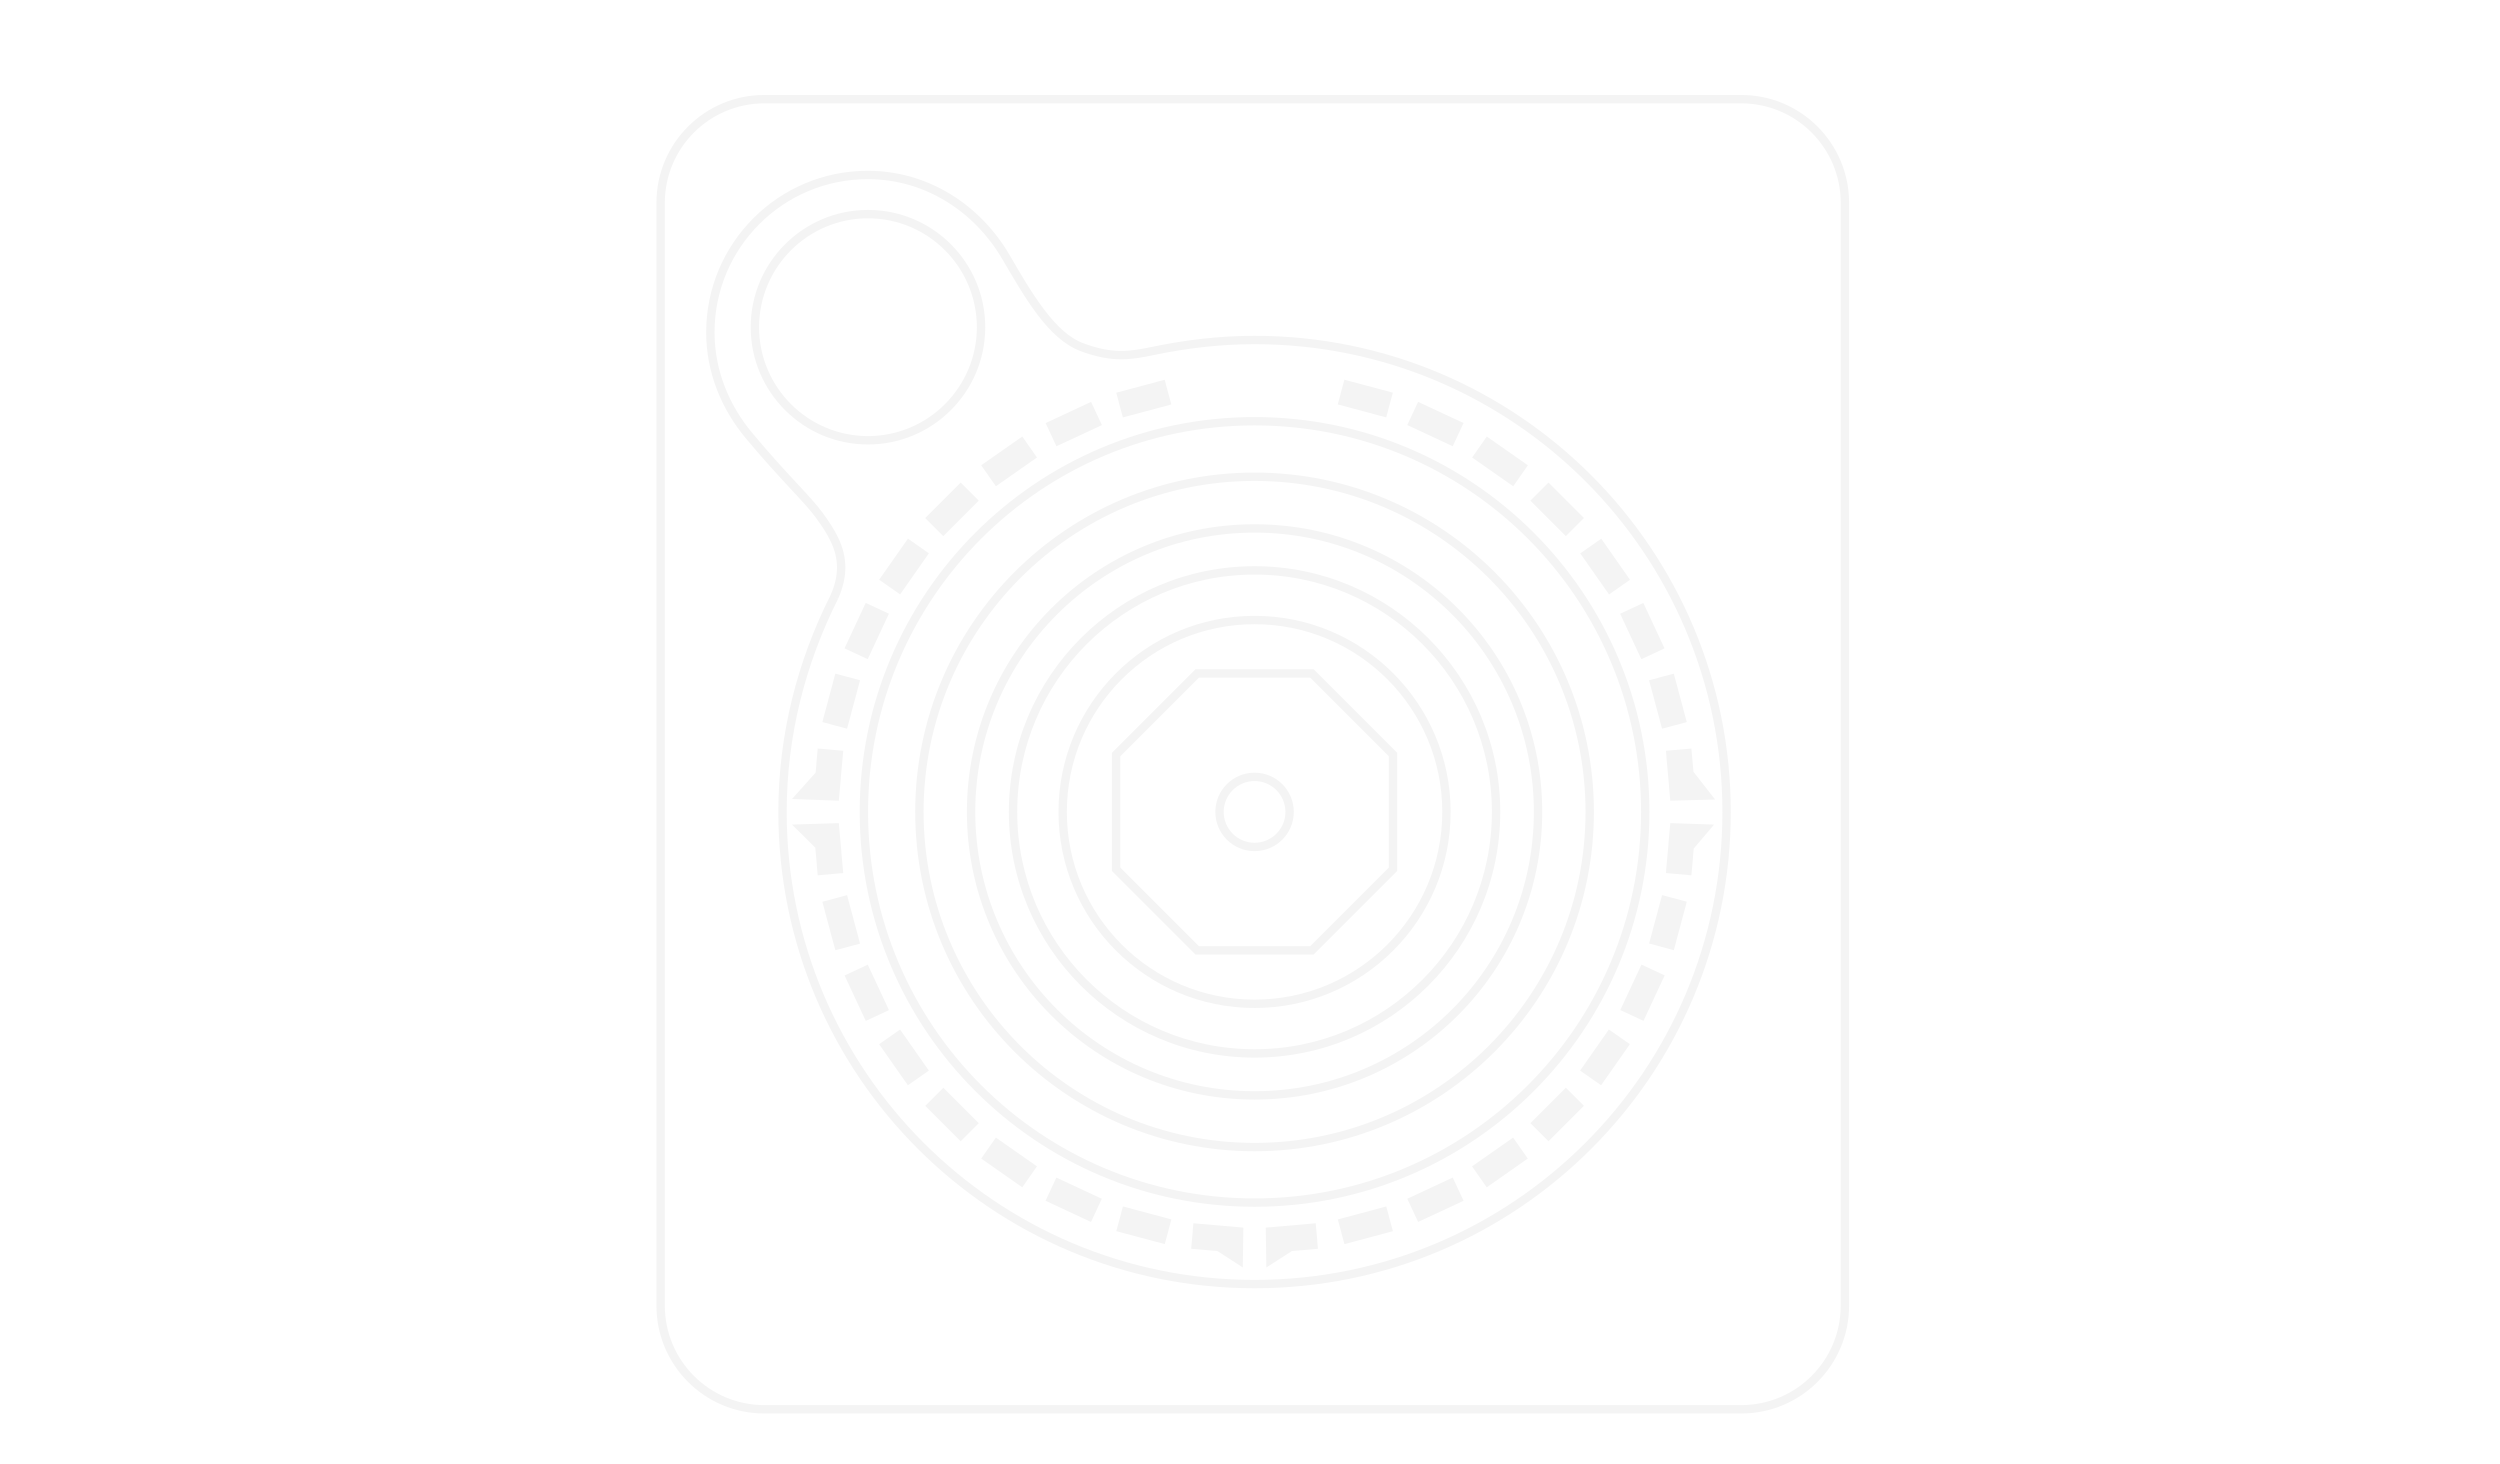
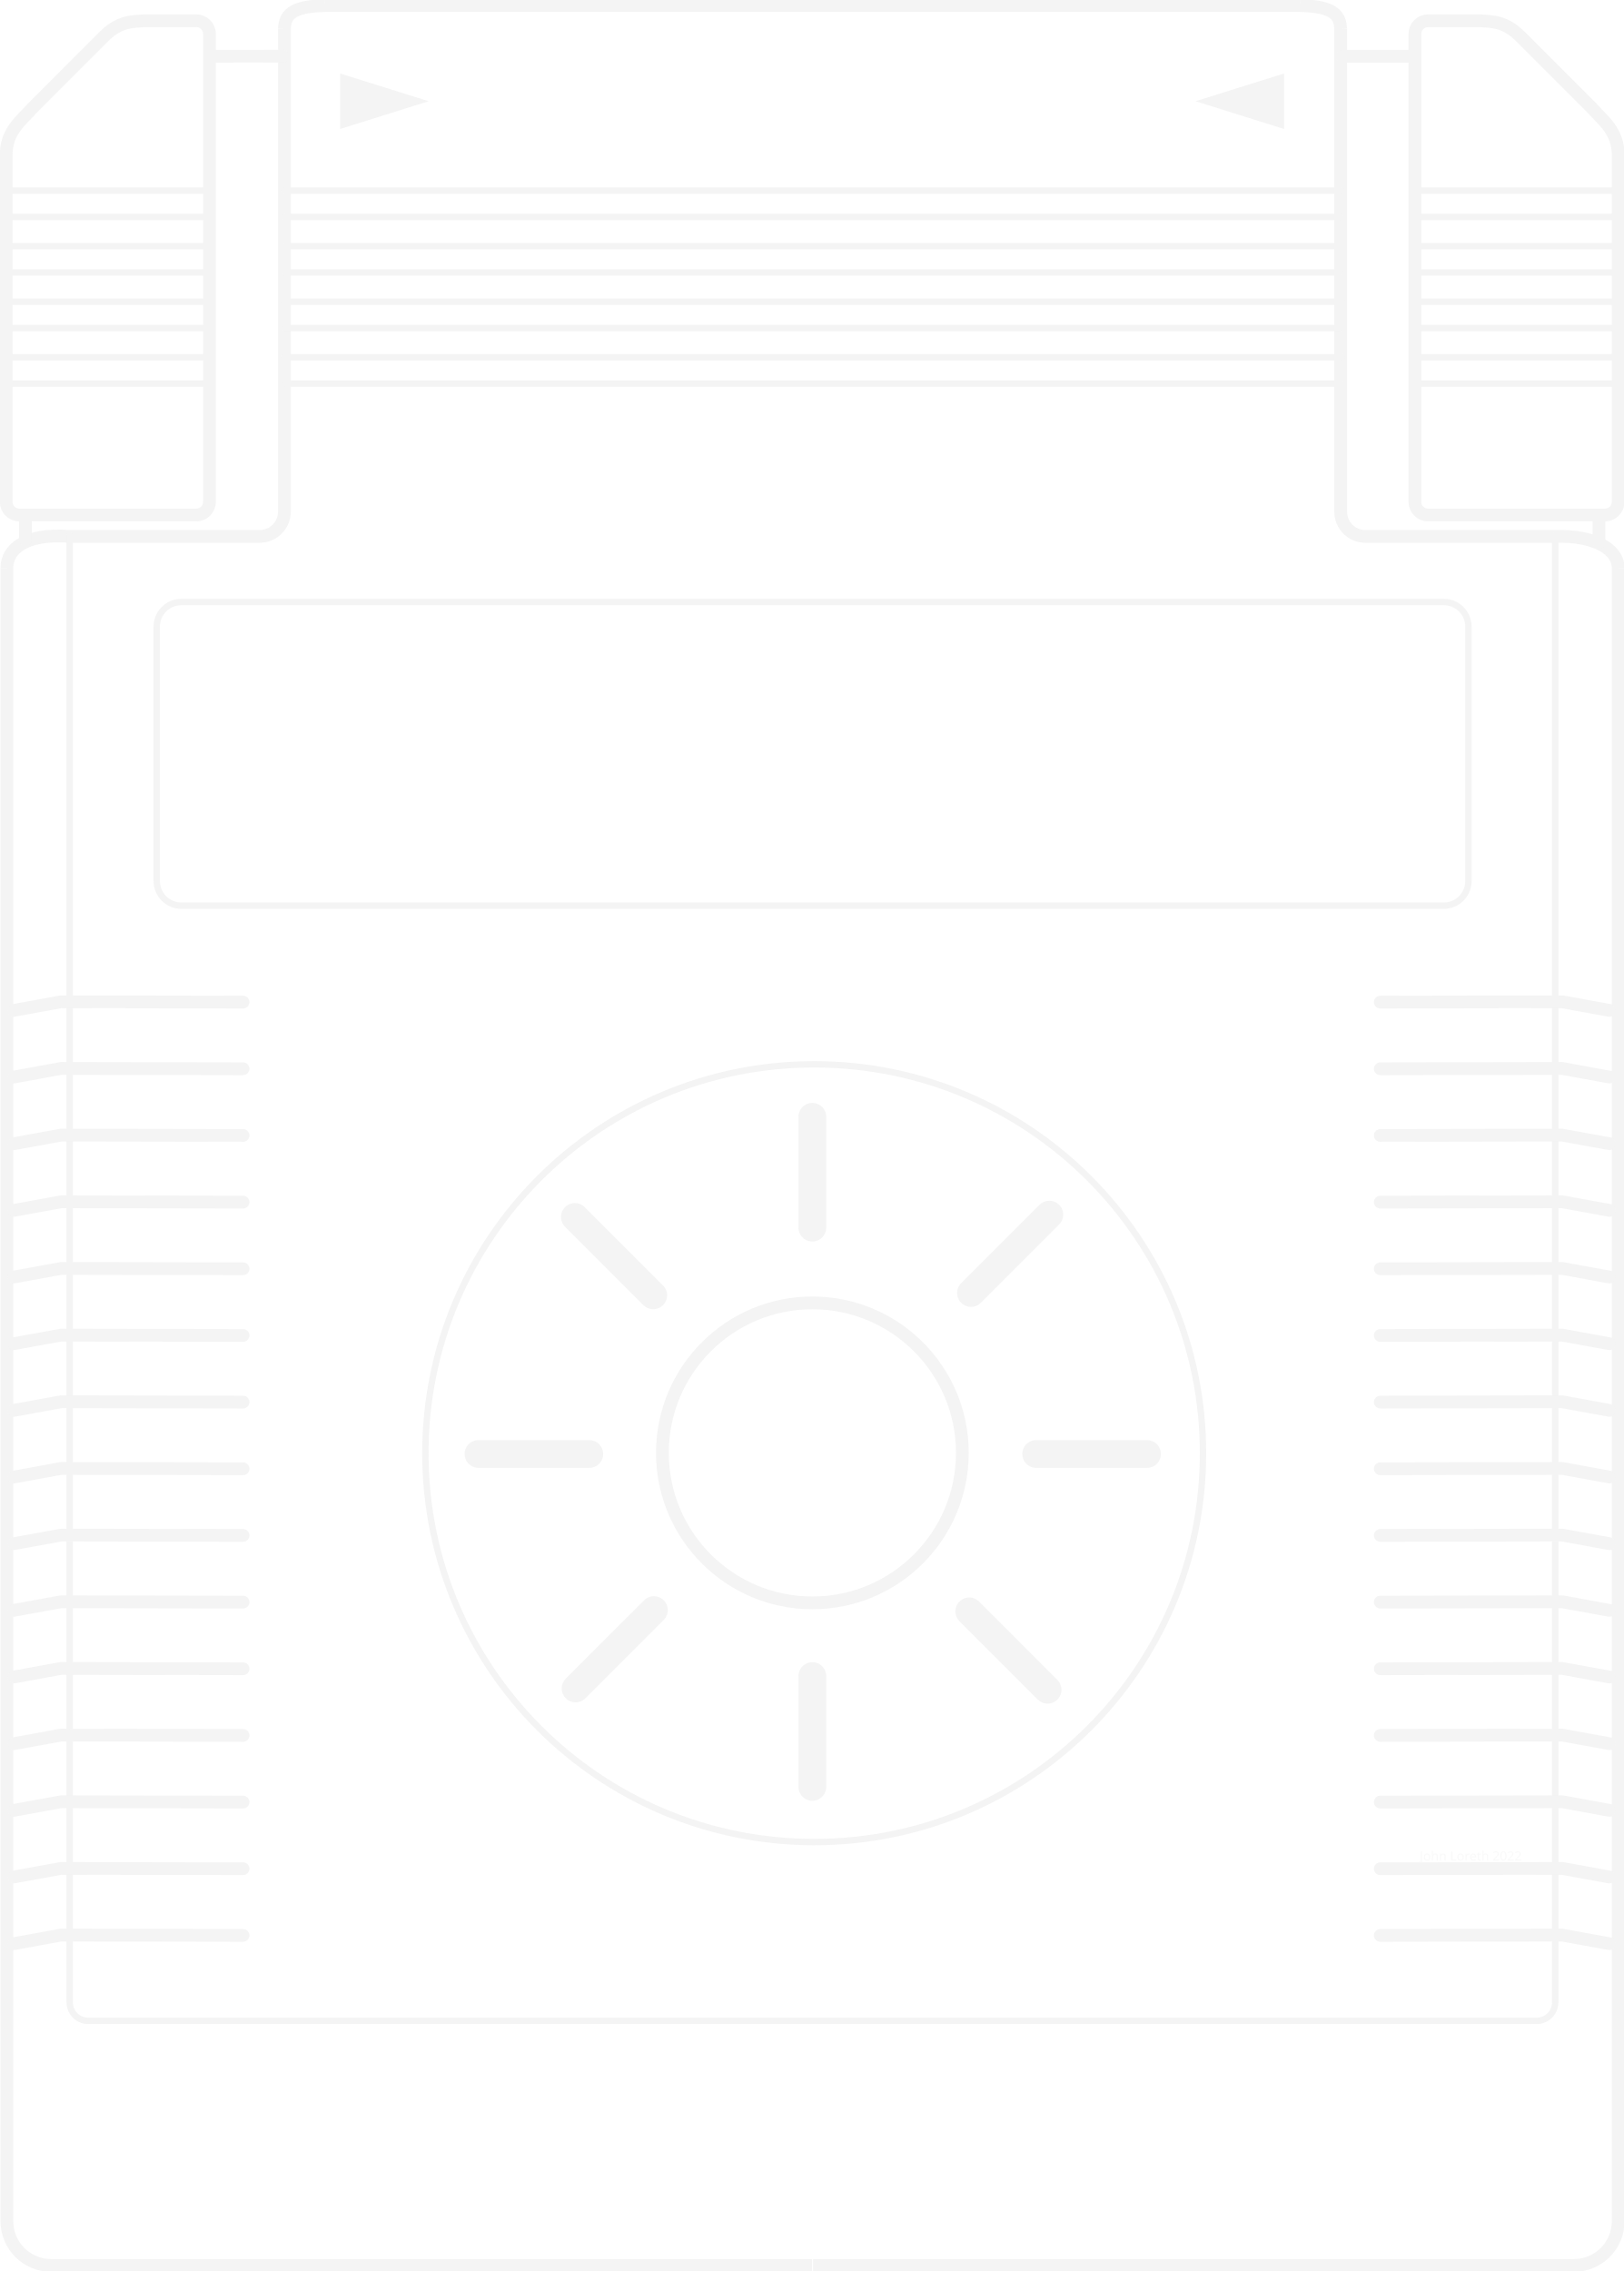
- <svg xmlns="http://www.w3.org/2000/svg" version="1.2" baseProfile="tiny" id="Layer_3" x="0px" y="0px" width="598.189px" height="350.26px" viewBox="0 0 598.189 350.26" xml:space="preserve">
-   <path fill="#F4F4F4" d="M182.867,338.215c-14.245-0.002-25.792-11.549-25.794-25.794l0,0V48.52  c0.002-14.245,11.549-25.792,25.794-25.794l0,0h233.782c14.245,0.002,25.792,11.549,25.792,25.794l0,0v263.901  c0,14.245-11.547,25.792-25.792,25.794l0,0H182.867L182.867,338.215z M159.074,48.52v263.901  c0.023,13.141,10.653,23.769,23.793,23.792l0,0h233.782c13.141-0.023,23.769-10.651,23.792-23.792l0,0V48.52  c-0.023-13.14-10.651-23.769-23.792-23.792l0,0H182.867C169.727,24.751,159.097,35.379,159.074,48.52L159.074,48.52z" />
-   <path fill="#F4F4F4" d="M186.237,194.302c-0.002-18.663,4.614-36.214,12.452-51.807l0,0c1.128-2.507,1.585-4.7,1.585-6.701l0,0  c0.006-4.4-2.233-8.056-5.031-11.888l0,0c-2.818-3.89-8.196-8.733-16.787-19.029l0,0c-5.747-6.888-9.485-15.64-9.485-25.361l0,0  c0.002-21.345,17.305-38.648,38.65-38.65l0,0c14.664,0.002,27.068,8.356,33.937,20.142l0,0c5.403,9.333,10.979,18.705,17.652,21.122  l0,0c3.67,1.366,6.47,1.841,9.08,1.841l0,0c2.415,0,4.694-0.412,7.348-0.967l0,0c7.914-1.655,16.112-2.651,24.546-2.651l0,0  c62.933,0.002,113.949,51.019,113.949,113.949l0,0c0,62.933-51.017,113.949-113.949,113.949l0,0  C237.253,308.251,186.237,257.234,186.237,194.302L186.237,194.302z M200.494,143.356c-7.722,15.35-12.257,32.598-12.257,50.945l0,0  c0,30.918,12.529,58.898,32.788,79.16l0,0c20.263,20.261,48.244,32.788,79.16,32.788l0,0c30.918,0,58.898-12.527,79.16-32.788l0,0  c20.261-20.262,32.788-48.244,32.788-79.16l0,0c0-30.916-12.527-58.896-32.788-79.16l0,0c-20.262-20.259-48.244-32.788-79.16-32.788  l0,0c-8.277,0-16.335,0.976-24.136,2.607l0,0c-2.677,0.56-5.11,1.011-7.757,1.011l0,0c-2.862,0-5.942-0.537-9.778-1.968l0,0  c-7.771-2.969-13.216-12.696-18.682-21.989l0,0c-6.566-11.246-18.331-19.15-32.209-19.147l0,0c-10.125,0-19.279,4.099-25.915,10.734  l0,0c-6.635,6.635-10.734,15.79-10.734,25.914l0,0c0,9.201,3.529,17.495,9.019,24.081l0,0c8.535,10.235,13.81,14.944,16.868,19.133  l0,0c2.825,3.879,5.409,7.941,5.413,13.064l0,0c0.002,2.311-0.535,4.803-1.761,7.523l0,0l-0.911-0.41L200.494,143.356  L200.494,143.356z" />
-   <path fill="#F4F4F4" d="M205.704,194.271c0.002-52.179,42.301-94.479,94.482-94.479l0,0c52.181,0,94.479,42.301,94.481,94.479l0,0  c-0.002,52.181-42.301,94.481-94.481,94.483l0,0C248.004,288.752,205.706,246.451,205.704,194.271L205.704,194.271z   M234.792,128.877c-16.739,16.739-27.087,39.852-27.087,65.393l0,0c0,25.541,10.349,48.656,27.087,65.396l0,0  c16.737,16.736,39.852,27.088,65.394,27.088l0,0c25.541,0,48.656-10.352,65.393-27.088l0,0  c16.737-16.739,27.088-39.854,27.088-65.396l0,0c0-25.541-10.351-48.654-27.088-65.393l0,0  c-16.736-16.737-39.852-27.088-65.393-27.088l0,0C274.644,101.79,251.529,112.141,234.792,128.877L234.792,128.877z" />
-   <path fill="#F4F4F4" d="M253.271,194.271c0-25.909,21.004-46.912,46.914-46.914l0,0c25.911,0.002,46.915,21.005,46.915,46.914l0,0  c0,25.911-21.004,46.914-46.915,46.916l0,0C274.274,241.185,253.271,220.182,253.271,194.271L253.271,194.271z M268.426,162.512  c-8.13,8.132-13.153,19.354-13.155,31.759l0,0c0.002,12.407,5.025,23.629,13.155,31.761l0,0c8.13,8.128,19.354,13.153,31.759,13.153  l0,0c12.405,0,23.627-5.025,31.76-13.153l0,0c8.13-8.132,13.155-19.355,13.155-31.761l0,0c0-12.405-5.025-23.627-13.155-31.759l0,0  c-8.133-8.128-19.354-13.154-31.76-13.154l0,0C287.78,149.358,276.556,154.384,268.426,162.512L268.426,162.512z" />
-   <path fill="#F4F4F4" d="M218.989,194.271c0-44.844,36.353-81.195,81.196-81.197l0,0c44.845,0.002,81.195,36.353,81.197,81.197l0,0  c-0.002,44.844-36.353,81.196-81.197,81.196l0,0C255.341,275.468,218.989,239.115,218.989,194.271L218.989,194.271z   M244.186,138.271c-14.334,14.336-23.197,34.128-23.197,56l0,0c0,21.873,8.863,41.664,23.197,55.999l0,0  c14.333,14.334,34.128,23.197,55.999,23.197l0,0c21.873,0,41.665-8.863,56.001-23.197l0,0  c14.332-14.335,23.194-34.128,23.194-55.999l0,0c0-21.873-8.862-41.665-23.194-56l0,0c-14.336-14.334-34.128-23.197-56.001-23.197  l0,0C278.312,115.074,258.519,123.937,244.186,138.271L244.186,138.271z" />
-   <path fill="#F4F4F4" d="M231.354,194.271c0.002-38.014,30.817-68.829,68.831-68.832l0,0c38.013,0.002,68.83,30.817,68.83,68.832l0,0  c0,38.013-30.817,68.83-68.83,68.83l0,0C262.171,263.102,231.356,232.284,231.354,194.271L231.354,194.271z M252.929,147.015  c-12.095,12.098-19.574,28.799-19.574,47.257l0,0c0,18.458,7.479,35.158,19.574,47.255l0,0  c12.097,12.096,28.797,19.574,47.256,19.576l0,0c18.458-0.002,35.158-7.48,47.256-19.576l0,0  c12.095-12.097,19.573-28.799,19.575-47.255l0,0c-0.002-18.458-7.48-35.159-19.575-47.257l0,0  c-12.098-12.095-28.8-19.574-47.256-19.574l0,0C281.727,127.441,265.026,134.919,252.929,147.015L252.929,147.015z" />
-   <path fill="#F4F4F4" d="M241.394,194.271c0.002-32.469,26.322-58.791,58.791-58.791l0,0c32.469,0,58.789,26.322,58.789,58.791l0,0  h0.002c-0.002,32.469-26.322,58.79-58.791,58.79l0,0C267.716,253.062,241.396,226.74,241.394,194.271L241.394,194.271z   M260.029,154.115c-10.279,10.279-16.634,24.471-16.634,40.156l0,0c0,15.686,6.354,29.877,16.634,40.156l0,0  c10.279,10.278,24.471,16.634,40.156,16.634l0,0c15.686,0,29.877-6.355,40.156-16.634l0,0  c10.279-10.279,16.634-24.471,16.634-40.156l0,0c0-15.686-6.354-29.877-16.634-40.156l0,0  c-10.279-10.279-24.471-16.634-40.156-16.634l0,0C284.5,137.481,270.308,143.836,260.029,154.115L260.029,154.115z" />
-   <path fill="#F4F4F4" d="M179.625,78.292c0.002-15.497,12.562-28.057,28.059-28.059l0,0c15.498,0.002,28.059,12.562,28.059,28.059  l0,0c0,15.497-12.562,28.059-28.059,28.059l0,0C192.186,106.351,179.626,93.79,179.625,78.292L179.625,78.292z M181.625,78.292  c0.025,14.392,11.667,26.033,26.058,26.058l0,0c14.392-0.024,26.033-11.666,26.06-26.058l0,0  c-0.027-14.392-11.668-26.033-26.06-26.058l0,0C193.292,52.259,181.65,63.901,181.625,78.292L181.625,78.292z" />
-   <path fill="#F4F4F4" d="M286.464,228.397v-1.001l0.708-0.708l-0.708,0.708V228.397h-0.414l-19.99-19.992v-28.271l19.99-19.988  h28.269l19.992,19.988v28.272l-19.99,19.99H286.464L286.464,228.397z M313.491,226.396l18.819-18.82v-26.61l-18.819-18.818h-26.613  l-18.817,18.816v26.612l18.819,18.82H313.491L313.491,226.396z" />
-   <path fill="#F4F4F4" d="M290.8,194.271c0-5.185,4.2-9.387,9.384-9.387l0,0c5.186,0,9.389,4.202,9.389,9.387l0,0  c0,5.186-4.203,9.386-9.389,9.386l0,0C295,203.656,290.8,199.456,290.8,194.271L290.8,194.271z M292.799,194.271  c0.008,4.08,3.307,7.379,7.385,7.387l0,0c4.08-0.008,7.381-3.307,7.39-7.387l0,0c-0.009-4.079-3.31-7.38-7.39-7.388l0,0  C296.106,186.891,292.807,190.191,292.799,194.271L292.799,194.271z" />
-   <rect x="267.686" y="92.312" transform="matrix(0.9659 -0.2588 0.2588 0.9659 -15.3584 74.0813)" fill="#F4F4F4" width="11.999" height="6.122" />
-   <rect x="250.915" y="98.416" transform="matrix(0.9063 -0.4227 0.4227 0.9063 -18.8141 118.0985)" fill="#F4F4F4" width="12" height="6.122" />
-   <rect x="235.459" y="107.34" transform="matrix(0.8191 -0.5736 0.5736 0.8191 -19.6545 158.4676)" fill="#F4F4F4" width="11.999" height="6.122" />
-   <rect x="221.786" y="118.812" transform="matrix(0.7071 -0.7071 0.7071 0.7071 -19.4599 196.7648)" fill="#F4F4F4" width="11.999" height="6.122" />
-   <rect x="210.314" y="132.484" transform="matrix(0.5736 -0.8191 0.8191 0.5736 -18.7931 234.987)" fill="#F4F4F4" width="11.999" height="6.122" />
-   <rect x="201.391" y="147.94" transform="matrix(0.4226 -0.9063 0.9063 0.4226 -17.1141 275.1377)" fill="#F4F4F4" width="11.999" height="6.122" />
-   <rect x="195.287" y="164.712" transform="matrix(0.2588 -0.9659 0.9659 0.2588 -12.8661 318.7776)" fill="#F4F4F4" width="11.999" height="6.122" />
-   <polygon fill="#F4F4F4" points="201.759,179.639 200.713,191.593 189.503,191.181 195.155,184.876 195.661,179.104 " />
-   <polygon fill="#F4F4F4" points="200.713,196.952 201.759,208.906 195.661,209.44 195.081,202.818 189.503,197.303 " />
-   <rect x="195.286" y="217.712" transform="matrix(-0.2588 -0.9659 0.9659 -0.2588 40.1273 472.3364)" fill="#F4F4F4" width="12" height="6.122" />
-   <rect x="201.391" y="234.483" transform="matrix(-0.4226 -0.9063 0.9063 -0.4226 79.7541 525.895)" fill="#F4F4F4" width="11.999" height="6.122" />
-   <rect x="210.314" y="249.939" transform="matrix(-0.5736 -0.8191 0.8191 -0.5736 133.1499 575.3112)" fill="#F4F4F4" width="11.999" height="6.121" />
-   <rect x="221.787" y="263.611" transform="matrix(-0.7071 -0.7071 0.7071 -0.7071 200.2999 616.3083)" fill="#F4F4F4" width="11.999" height="6.122" />
-   <rect x="235.459" y="275.084" transform="matrix(-0.8192 -0.5735 0.5735 -0.8192 279.7355 644.4797)" fill="#F4F4F4" width="11.999" height="6.122" />
-   <rect x="250.915" y="284.008" transform="matrix(-0.9063 -0.4226 0.4226 -0.9063 368.4336 655.8184)" fill="#F4F4F4" width="11.999" height="6.12" />
-   <rect x="267.686" y="290.111" transform="matrix(-0.9659 -0.2588 0.2588 -0.9659 462.1759 647.186)" fill="#F4F4F4" width="12" height="6.122" />
-   <polygon fill="#F4F4F4" points="285.553,292.699 297.506,293.745 297.37,303.272 291.31,299.348 285.019,298.798 " />
-   <polygon fill="#F4F4F4" points="302.866,293.745 314.82,292.699 315.354,298.798 309.128,299.342 303.003,303.272 " />
-   <rect x="320.687" y="290.112" transform="matrix(-0.9659 0.2588 -0.2588 -0.9659 718.1155 491.8113)" fill="#F4F4F4" width="12" height="6.121" />
-   <rect x="337.457" y="284.007" transform="matrix(-0.9063 0.4226 -0.4226 -0.9063 776.0536 402.0968)" fill="#F4F4F4" width="12" height="6.122" />
-   <rect x="352.914" y="275.083" transform="matrix(-0.8192 0.5736 -0.5736 -0.8192 812.4548 300.1307)" fill="#F4F4F4" width="12" height="6.121" />
-   <rect x="366.585" y="263.611" transform="matrix(-0.7071 0.7071 -0.7071 -0.7071 824.6086 191.7797)" fill="#F4F4F4" width="12" height="6.122" />
-   <rect x="378.058" y="249.939" transform="matrix(-0.5736 0.8192 -0.8192 -0.5736 811.587 83.5046)" fill="#F4F4F4" width="12" height="6.122" />
-   <rect x="386.982" y="234.483" transform="matrix(-0.4225 0.9063 -0.9063 -0.4225 774.3273 -18.2639)" fill="#F4F4F4" width="12" height="6.122" />
-   <rect x="393.087" y="217.711" transform="matrix(-0.2588 0.9659 -0.9659 -0.2588 715.6264 -107.5765)" fill="#F4F4F4" width="11.999" height="6.122" />
-   <polygon fill="#F4F4F4" points="398.613,208.905 399.659,196.952 410.136,197.303 405.271,203.037 404.711,209.439 " />
-   <polygon fill="#F4F4F4" points="399.659,191.592 398.612,179.639 404.712,179.104 405.197,184.657 410.38,191.304 " />
-   <rect x="393.087" y="164.711" transform="matrix(0.2589 0.9659 -0.9659 0.2589 457.8221 -261.1424)" fill="#F4F4F4" width="11.999" height="6.123" />
-   <rect x="386.982" y="147.94" transform="matrix(0.4226 0.9063 -0.9063 0.4226 363.7476 -268.9771)" fill="#F4F4F4" width="11.999" height="6.122" />
-   <rect x="378.058" y="132.483" transform="matrix(0.5736 0.8192 -0.8192 0.5736 274.8105 -256.8047)" fill="#F4F4F4" width="12" height="6.123" />
-   <rect x="366.587" y="118.811" transform="matrix(0.7071 0.7071 -0.7071 0.7071 195.3046 -227.7625)" fill="#F4F4F4" width="11.999" height="6.123" />
-   <rect x="352.914" y="107.339" transform="matrix(0.8192 0.5735 -0.5735 0.8192 128.2024 -185.8761)" fill="#F4F4F4" width="12.001" height="6.123" />
-   <rect x="337.457" y="98.415" transform="matrix(0.9063 0.4226 -0.4226 0.9063 75.0685 -135.6476)" fill="#F4F4F4" width="11.999" height="6.122" />
-   <rect x="320.687" y="92.311" transform="matrix(0.9659 0.2588 -0.2588 0.9659 35.8154 -81.3024)" fill="#F4F4F4" width="11.999" height="6.123" />
+ <svg xmlns="http://www.w3.org/2000/svg" version="1.1" id="svg870" width="254.199" height="355.479" viewBox="0 0 292.329 408.801">
+   <defs id="defs874" />
+   <g id="g876" transform="translate(-27.86347,-31.06844)">
+     <text xml:space="preserve" style="font-size:2.3px;line-height:1.25;font-family:TrasksHand;-inkscape-font-specification:TrasksHand;fill:#f4f4f4;fill-opacity:0.5;stroke-width:1.15" x="283.457" y="365.982" id="text22472">
+       <tspan id="tspan22470" style="font-size:2.3px;fill:#f4f4f4;fill-opacity:0.5;stroke-width:1.15" x="283.457" y="365.982">John Loreth 2022</tspan>
+     </text>
+     <g id="g13542">
+       <path id="path6165" style="display:inline;opacity:0.98;fill:none;fill-opacity:0.5;stroke:#f4f4f4;stroke-width:2.3;stroke-miterlimit:4;stroke-dasharray:none;stroke-opacity:1" d="M 174.148,32.068 H 261.952 M 319.191,133.275 v 297.619 c 0,4.419 -3.557,7.976 -7.976,7.976 H 174.229 M 269.23,36.283 v 86.892 c 0,2.465 1.984,4.449 4.449,4.449 h 34.238 M 261.952,32.068 c 6.194,0.142 7.166,1.853 7.278,4.215 m 38.687,91.341 c 6.927,-0.192 11.239,2.241 11.273,5.65 M 174.148,32.068 H 86.343 M 29.104,133.275 v 297.619 c 0,4.419 3.557,7.976 7.976,7.976 H 174.066 M 79.065,36.283 v 86.892 c 0,2.465 -1.984,4.449 -4.449,4.449 H 40.378 M 86.343,32.068 c -6.194,0.142 -7.166,1.853 -7.278,4.215 m -38.687,91.341 c -8.045,-0.595 -11.26,2.346 -11.273,5.65" />
+       <path id="path6371" style="display:inline;opacity:0.98;fill:none;fill-opacity:0.5;stroke:#f4f4f4;stroke-width:1.15;stroke-linecap:round;stroke-miterlimit:4;stroke-dasharray:none;stroke-opacity:1" d="m 40.411,127.382 v 264.12 c 0,1.851 1.49,3.34 3.34,3.34 H 174.134 M 307.856,127.382 v 264.12 c 0,1.851 -1.49,3.34 -3.34,3.34 H 174.134" />
+       <g id="g6337" style="display:inline;fill:none;stroke:#f4f4f4;stroke-width:2.3;stroke-miterlimit:4;stroke-dasharray:none;stroke-opacity:1">
+         <path style="opacity:0.98;fill:none;fill-opacity:0.5;stroke:#f4f4f4;stroke-width:2.3;stroke-linecap:round;stroke-miterlimit:4;stroke-dasharray:none;stroke-opacity:1" d="m 276.363,379.459 32.757,-0.059 8.5,1.548" id="path975" />
+         <path style="opacity:0.98;fill:none;fill-opacity:0.5;stroke:#f4f4f4;stroke-width:2.3;stroke-linecap:round;stroke-miterlimit:4;stroke-dasharray:none;stroke-opacity:1" d="m 276.363,367.459 32.757,-0.059 8.5,1.548" id="path1072" />
+         <path style="opacity:0.98;fill:none;fill-opacity:0.5;stroke:#f4f4f4;stroke-width:2.3;stroke-linecap:round;stroke-miterlimit:4;stroke-dasharray:none;stroke-opacity:1" d="m 276.363,355.459 32.757,-0.059 8.5,1.548" id="path1306" />
+         <path style="opacity:0.98;fill:none;fill-opacity:0.5;stroke:#f4f4f4;stroke-width:2.3;stroke-linecap:round;stroke-miterlimit:4;stroke-dasharray:none;stroke-opacity:1" d="m 276.363,343.459 32.757,-0.059 8.5,1.548" id="path1308" />
+         <path style="opacity:0.98;fill:none;fill-opacity:0.5;stroke:#f4f4f4;stroke-width:2.3;stroke-linecap:round;stroke-miterlimit:4;stroke-dasharray:none;stroke-opacity:1" d="m 276.363,331.459 32.757,-0.059 8.5,1.548" id="path1310" />
+         <path style="opacity:0.98;fill:none;fill-opacity:0.5;stroke:#f4f4f4;stroke-width:2.3;stroke-linecap:round;stroke-miterlimit:4;stroke-dasharray:none;stroke-opacity:1" d="m 276.363,319.459 32.757,-0.059 8.5,1.548" id="path1312" />
+         <path style="opacity:0.98;fill:none;fill-opacity:0.5;stroke:#f4f4f4;stroke-width:2.3;stroke-linecap:round;stroke-miterlimit:4;stroke-dasharray:none;stroke-opacity:1" d="m 276.363,307.459 32.757,-0.059 8.5,1.548" id="path1314" />
+         <path style="opacity:0.98;fill:none;fill-opacity:0.5;stroke:#f4f4f4;stroke-width:2.3;stroke-linecap:round;stroke-miterlimit:4;stroke-dasharray:none;stroke-opacity:1" d="m 276.363,295.459 32.757,-0.059 8.5,1.548" id="path1316" />
+         <path style="opacity:0.98;fill:none;fill-opacity:0.5;stroke:#f4f4f4;stroke-width:2.3;stroke-linecap:round;stroke-miterlimit:4;stroke-dasharray:none;stroke-opacity:1" d="m 276.363,283.459 32.757,-0.059 8.5,1.548" id="path1318" />
+         <path style="opacity:0.98;fill:none;fill-opacity:0.5;stroke:#f4f4f4;stroke-width:2.3;stroke-linecap:round;stroke-miterlimit:4;stroke-dasharray:none;stroke-opacity:1" d="m 276.363,271.459 32.757,-0.059 8.5,1.548" id="path1320" />
+         <path style="opacity:0.98;fill:none;fill-opacity:0.5;stroke:#f4f4f4;stroke-width:2.3;stroke-linecap:round;stroke-miterlimit:4;stroke-dasharray:none;stroke-opacity:1" d="m 276.363,259.459 32.757,-0.059 8.5,1.548" id="path1322" />
+         <path style="opacity:0.98;fill:none;fill-opacity:0.5;stroke:#f4f4f4;stroke-width:2.3;stroke-linecap:round;stroke-miterlimit:4;stroke-dasharray:none;stroke-opacity:1" d="m 276.363,247.459 32.757,-0.059 8.5,1.548" id="path1324" />
+         <path style="opacity:0.98;fill:none;fill-opacity:0.5;stroke:#f4f4f4;stroke-width:2.3;stroke-linecap:round;stroke-miterlimit:4;stroke-dasharray:none;stroke-opacity:1" d="m 276.363,235.459 32.757,-0.059 8.5,1.548" id="path1326" />
+         <path style="opacity:0.98;fill:none;fill-opacity:0.5;stroke:#f4f4f4;stroke-width:2.3;stroke-linecap:round;stroke-miterlimit:4;stroke-dasharray:none;stroke-opacity:1" d="m 276.363,223.459 32.757,-0.059 8.5,1.548" id="path1328" />
+         <path style="opacity:0.98;fill:none;fill-opacity:0.5;stroke:#f4f4f4;stroke-width:2.3;stroke-linecap:round;stroke-miterlimit:4;stroke-dasharray:none;stroke-opacity:1" d="m 276.363,211.459 32.757,-0.059 8.5,1.548" id="path1330" />
+       </g>
+       <g id="g6369" transform="matrix(-1,0,0,1,347.9841,0)" style="display:inline;fill:none;stroke:#f4f4f4;stroke-width:2.3;stroke-miterlimit:4;stroke-dasharray:none;stroke-opacity:1">
+         <path style="opacity:0.98;fill:none;fill-opacity:0.5;stroke:#f4f4f4;stroke-width:2.3;stroke-linecap:round;stroke-miterlimit:4;stroke-dasharray:none;stroke-opacity:1" d="m 276.363,379.459 32.757,-0.059 8.5,1.548" id="path6339" />
+         <path style="opacity:0.98;fill:none;fill-opacity:0.5;stroke:#f4f4f4;stroke-width:2.3;stroke-linecap:round;stroke-miterlimit:4;stroke-dasharray:none;stroke-opacity:1" d="m 276.363,367.459 32.757,-0.059 8.5,1.548" id="path6341" />
+         <path style="opacity:0.98;fill:none;fill-opacity:0.5;stroke:#f4f4f4;stroke-width:2.3;stroke-linecap:round;stroke-miterlimit:4;stroke-dasharray:none;stroke-opacity:1" d="m 276.363,355.459 32.757,-0.059 8.5,1.548" id="path6343" />
+         <path style="opacity:0.98;fill:none;fill-opacity:0.5;stroke:#f4f4f4;stroke-width:2.3;stroke-linecap:round;stroke-miterlimit:4;stroke-dasharray:none;stroke-opacity:1" d="m 276.363,343.459 32.757,-0.059 8.5,1.548" id="path6345" />
+         <path style="opacity:0.98;fill:none;fill-opacity:0.5;stroke:#f4f4f4;stroke-width:2.3;stroke-linecap:round;stroke-miterlimit:4;stroke-dasharray:none;stroke-opacity:1" d="m 276.363,331.459 32.757,-0.059 8.5,1.548" id="path6347" />
+         <path style="opacity:0.98;fill:none;fill-opacity:0.5;stroke:#f4f4f4;stroke-width:2.3;stroke-linecap:round;stroke-miterlimit:4;stroke-dasharray:none;stroke-opacity:1" d="m 276.363,319.459 32.757,-0.059 8.5,1.548" id="path6349" />
+         <path style="opacity:0.98;fill:none;fill-opacity:0.5;stroke:#f4f4f4;stroke-width:2.3;stroke-linecap:round;stroke-miterlimit:4;stroke-dasharray:none;stroke-opacity:1" d="m 276.363,307.459 32.757,-0.059 8.5,1.548" id="path6351" />
+         <path style="opacity:0.98;fill:none;fill-opacity:0.5;stroke:#f4f4f4;stroke-width:2.3;stroke-linecap:round;stroke-miterlimit:4;stroke-dasharray:none;stroke-opacity:1" d="m 276.363,295.459 32.757,-0.059 8.5,1.548" id="path6353" />
+         <path style="opacity:0.98;fill:none;fill-opacity:0.5;stroke:#f4f4f4;stroke-width:2.3;stroke-linecap:round;stroke-miterlimit:4;stroke-dasharray:none;stroke-opacity:1" d="m 276.363,283.459 32.757,-0.059 8.5,1.548" id="path6355" />
+         <path style="opacity:0.98;fill:none;fill-opacity:0.5;stroke:#f4f4f4;stroke-width:2.3;stroke-linecap:round;stroke-miterlimit:4;stroke-dasharray:none;stroke-opacity:1" d="m 276.363,271.459 32.757,-0.059 8.5,1.548" id="path6357" />
+         <path style="opacity:0.98;fill:none;fill-opacity:0.5;stroke:#f4f4f4;stroke-width:2.3;stroke-linecap:round;stroke-miterlimit:4;stroke-dasharray:none;stroke-opacity:1" d="m 276.363,259.459 32.757,-0.059 8.5,1.548" id="path6359" />
+         <path style="opacity:0.98;fill:none;fill-opacity:0.5;stroke:#f4f4f4;stroke-width:2.3;stroke-linecap:round;stroke-miterlimit:4;stroke-dasharray:none;stroke-opacity:1" d="m 276.363,247.459 32.757,-0.059 8.5,1.548" id="path6361" />
+         <path style="opacity:0.98;fill:none;fill-opacity:0.5;stroke:#f4f4f4;stroke-width:2.3;stroke-linecap:round;stroke-miterlimit:4;stroke-dasharray:none;stroke-opacity:1" d="m 276.363,235.459 32.757,-0.059 8.5,1.548" id="path6363" />
+         <path style="opacity:0.98;fill:none;fill-opacity:0.5;stroke:#f4f4f4;stroke-width:2.3;stroke-linecap:round;stroke-miterlimit:4;stroke-dasharray:none;stroke-opacity:1" d="m 276.363,223.459 32.757,-0.059 8.5,1.548" id="path6365" />
+         <path style="opacity:0.98;fill:none;fill-opacity:0.5;stroke:#f4f4f4;stroke-width:2.3;stroke-linecap:round;stroke-miterlimit:4;stroke-dasharray:none;stroke-opacity:1" d="m 276.363,211.459 32.757,-0.059 8.5,1.548" id="path6367" />
+       </g>
+       <g id="g13338" style="fill:none;stroke:#f4f4f4;stroke-width:1.15;stroke-miterlimit:4;stroke-dasharray:none;stroke-opacity:1">
+         <path id="rect9980" style="display:inline;opacity:0.98;fill:none;fill-opacity:0.5;stroke:#f4f4f4;stroke-width:1.15;stroke-linecap:round;stroke-miterlimit:4;stroke-dasharray:none;stroke-opacity:1" d="M 78.996,85.377 H 269.482 m 13.288,0 h 36.452 m 0.034,4.741 h -36.63 m -13.453,0 H 79.112 m -13.77,0 H 28.827 m 0.41,-4.741 h 36.316" />
+         <path id="path12331" style="display:inline;opacity:0.98;fill:none;fill-opacity:0.5;stroke:#f4f4f4;stroke-width:1.15;stroke-linecap:round;stroke-miterlimit:4;stroke-dasharray:none;stroke-opacity:1" d="M 78.996,95.377 H 269.482 m 13.288,0 h 36.452 m 0.034,4.741 h -36.63 m -13.453,0 H 79.112 m -13.77,0 H 28.827 m 0.41,-4.741 h 36.316" />
+         <path id="path12413" style="display:inline;opacity:0.98;fill:none;fill-opacity:0.5;stroke:#f4f4f4;stroke-width:1.15;stroke-linecap:round;stroke-miterlimit:4;stroke-dasharray:none;stroke-opacity:1" d="M 78.996,65.377 H 269.482 m 13.288,0 h 36.452 m 0.034,4.741 h -36.63 m -13.453,0 H 79.112 m -13.77,0 H 28.827 m 0.41,-4.741 h 36.316" />
+         <path id="path12415" style="display:inline;opacity:0.98;fill:none;fill-opacity:0.5;stroke:#f4f4f4;stroke-width:1.15;stroke-linecap:round;stroke-miterlimit:4;stroke-dasharray:none;stroke-opacity:1" d="M 78.996,75.377 H 269.482 m 13.288,0 h 36.452 m 0.034,4.741 h -36.63 m -13.453,0 H 79.112 m -13.77,0 H 28.827 m 0.41,-4.741 h 36.316" />
+       </g>
+       <path id="path6301" style="display:inline;opacity:0.98;fill:none;fill-opacity:0.5;stroke:#f4f4f4;stroke-width:1.15;stroke-linecap:round;stroke-miterlimit:4;stroke-dasharray:none;stroke-opacity:1" d="M 174.119,139.432 H 60.528 c -2.465,0 -4.449,1.984 -4.449,4.449 v 45.769 c 0,2.465 1.984,4.449 4.449,4.449 H 174.155 m 0.036,-54.666 H 287.783 c 2.465,0 4.449,1.984 4.449,4.449 v 45.769 c 0,2.465 -1.984,4.449 -4.449,4.449 H 174.155" />
+       <path style="opacity:0.98;fill:#f4f4f4;fill-opacity:1;stroke:none;stroke-width:0.598;stroke-linecap:round;stroke-miterlimit:4;stroke-dasharray:none" id="path12897" d="m 174.11,48.265 2.028,3.512 2.028,3.512 -4.056,0 -4.056,0 2.028,-3.512 z" transform="matrix(0,-1.232487,2.270654,0,133.4968,263.8793)" />
+       <path style="opacity:0.98;fill:#f4f4f4;fill-opacity:1;stroke:none;stroke-width:0.598;stroke-linecap:round;stroke-miterlimit:4;stroke-dasharray:none" id="path13051" d="m 174.11,48.265 2.028,3.512 2.028,3.512 -4.056,0 -4.056,0 2.028,-3.512 z" transform="matrix(0,-1.232487,-2.270654,0,214.6321,263.8793)" />
+     </g>
+     <g id="g13550">
+       <g id="g6299" style="display:inline;fill:none;stroke:#f4f4f4;stroke-opacity:1">
+         <circle style="opacity:0.98;fill:none;fill-opacity:0.5;stroke:#f4f4f4;stroke-width:1.15;stroke-miterlimit:4;stroke-dasharray:none;stroke-opacity:1" id="path1286" cx="174.446" cy="292.657" r="70" />
+         <circle style="opacity:0.98;fill:none;fill-opacity:0.5;stroke:#f4f4f4;stroke-width:2.3;stroke-miterlimit:4;stroke-dasharray:none;stroke-opacity:1" id="path1390" cx="174.119" cy="292.599" r="27" />
+         <path style="opacity:0.98;fill:none;fill-opacity:0.5;stroke:#f4f4f4;stroke-width:5;stroke-linecap:round;stroke-miterlimit:4;stroke-dasharray:none;stroke-opacity:1" d="M 174.11,352.725 V 332.776" id="path1511" />
+         <path style="opacity:0.98;fill:none;fill-opacity:0.5;stroke:#f4f4f4;stroke-width:5;stroke-linecap:round;stroke-miterlimit:4;stroke-dasharray:none;stroke-opacity:1" d="M 174.11,252.052 V 232.102" id="path1626" />
+         <path style="opacity:0.98;fill:none;fill-opacity:0.5;stroke:#f4f4f4;stroke-width:5;stroke-linecap:round;stroke-miterlimit:4;stroke-dasharray:none;stroke-opacity:1" d="m 114.006,292.798 h 19.949" id="path1628" />
+         <path style="opacity:0.98;fill:none;fill-opacity:0.5;stroke:#f4f4f4;stroke-width:5;stroke-linecap:round;stroke-miterlimit:4;stroke-dasharray:none;stroke-opacity:1" d="m 214.414,292.798 h 19.949" id="path1630" />
+         <path style="opacity:0.98;fill:none;fill-opacity:0.5;stroke:#f4f4f4;stroke-width:5;stroke-linecap:round;stroke-miterlimit:4;stroke-dasharray:none;stroke-opacity:1" d="M 131.485,335.008 145.592,320.902" id="path979" />
+         <path style="opacity:0.98;fill:none;fill-opacity:0.5;stroke:#f4f4f4;stroke-width:5;stroke-linecap:round;stroke-miterlimit:4;stroke-dasharray:none;stroke-opacity:1" d="m 202.672,263.821 14.106,-14.106" id="path981" />
+         <path style="opacity:0.98;fill:none;fill-opacity:0.5;stroke:#f4f4f4;stroke-width:5;stroke-linecap:round;stroke-miterlimit:4;stroke-dasharray:none;stroke-opacity:1" d="m 131.36,250.133 14.106,14.106" id="path983" />
+         <path style="opacity:0.98;fill:none;fill-opacity:0.5;stroke:#f4f4f4;stroke-width:5;stroke-linecap:round;stroke-miterlimit:4;stroke-dasharray:none;stroke-opacity:1" d="m 202.36,321.132 14.106,14.106" id="path985" />
+       </g>
+       <path id="path8692" style="display:inline;opacity:0.98;fill:none;fill-opacity:0.5;stroke:#f4f4f4;stroke-width:2.3;stroke-linecap:round;stroke-miterlimit:4;stroke-dasharray:none;stroke-opacity:1" d="m 315.734,128.811 v -4.872 M 282.534,41.205 h -13.095 m 45.166,9.454 c 1.622,1.925 4.655,3.937 4.585,8.443 M 301.534,37.587 c -2.893,-2.893 -5.44,-2.606 -7.195,-2.783 m 7.195,2.783 13.072,13.072 m 4.585,8.443 v 62.291 c 0,1.317 -1.061,2.378 -2.378,2.378 h -31.847 c -1.317,0 -2.378,-1.061 -2.378,-2.378 V 37.182 c 0,-1.317 1.061,-2.378 2.378,-2.378 h 9.373" />
+       <path id="path8728" style="display:inline;opacity:0.98;fill:none;fill-opacity:0.5;stroke:#f4f4f4;stroke-width:2.3;stroke-linecap:round;stroke-miterlimit:4;stroke-dasharray:none;stroke-opacity:1" d="m 32.43,128.305 v -4.366 M 65.63,41.205 78.825,41.178 M 33.558,50.659 c -1.622,1.925 -4.655,3.937 -4.585,8.443 M 46.63,37.587 c 2.893,-2.893 5.44,-2.606 7.195,-2.783 m -7.195,2.783 -13.072,13.072 m -4.585,8.443 v 62.291 c 0,1.317 1.061,2.378 2.378,2.378 h 31.847 c 1.317,0 2.378,-1.061 2.378,-2.378 V 37.182 c 0,-1.317 -1.061,-2.378 -2.378,-2.378 h -9.373" />
+     </g>
+   </g>
</svg>
